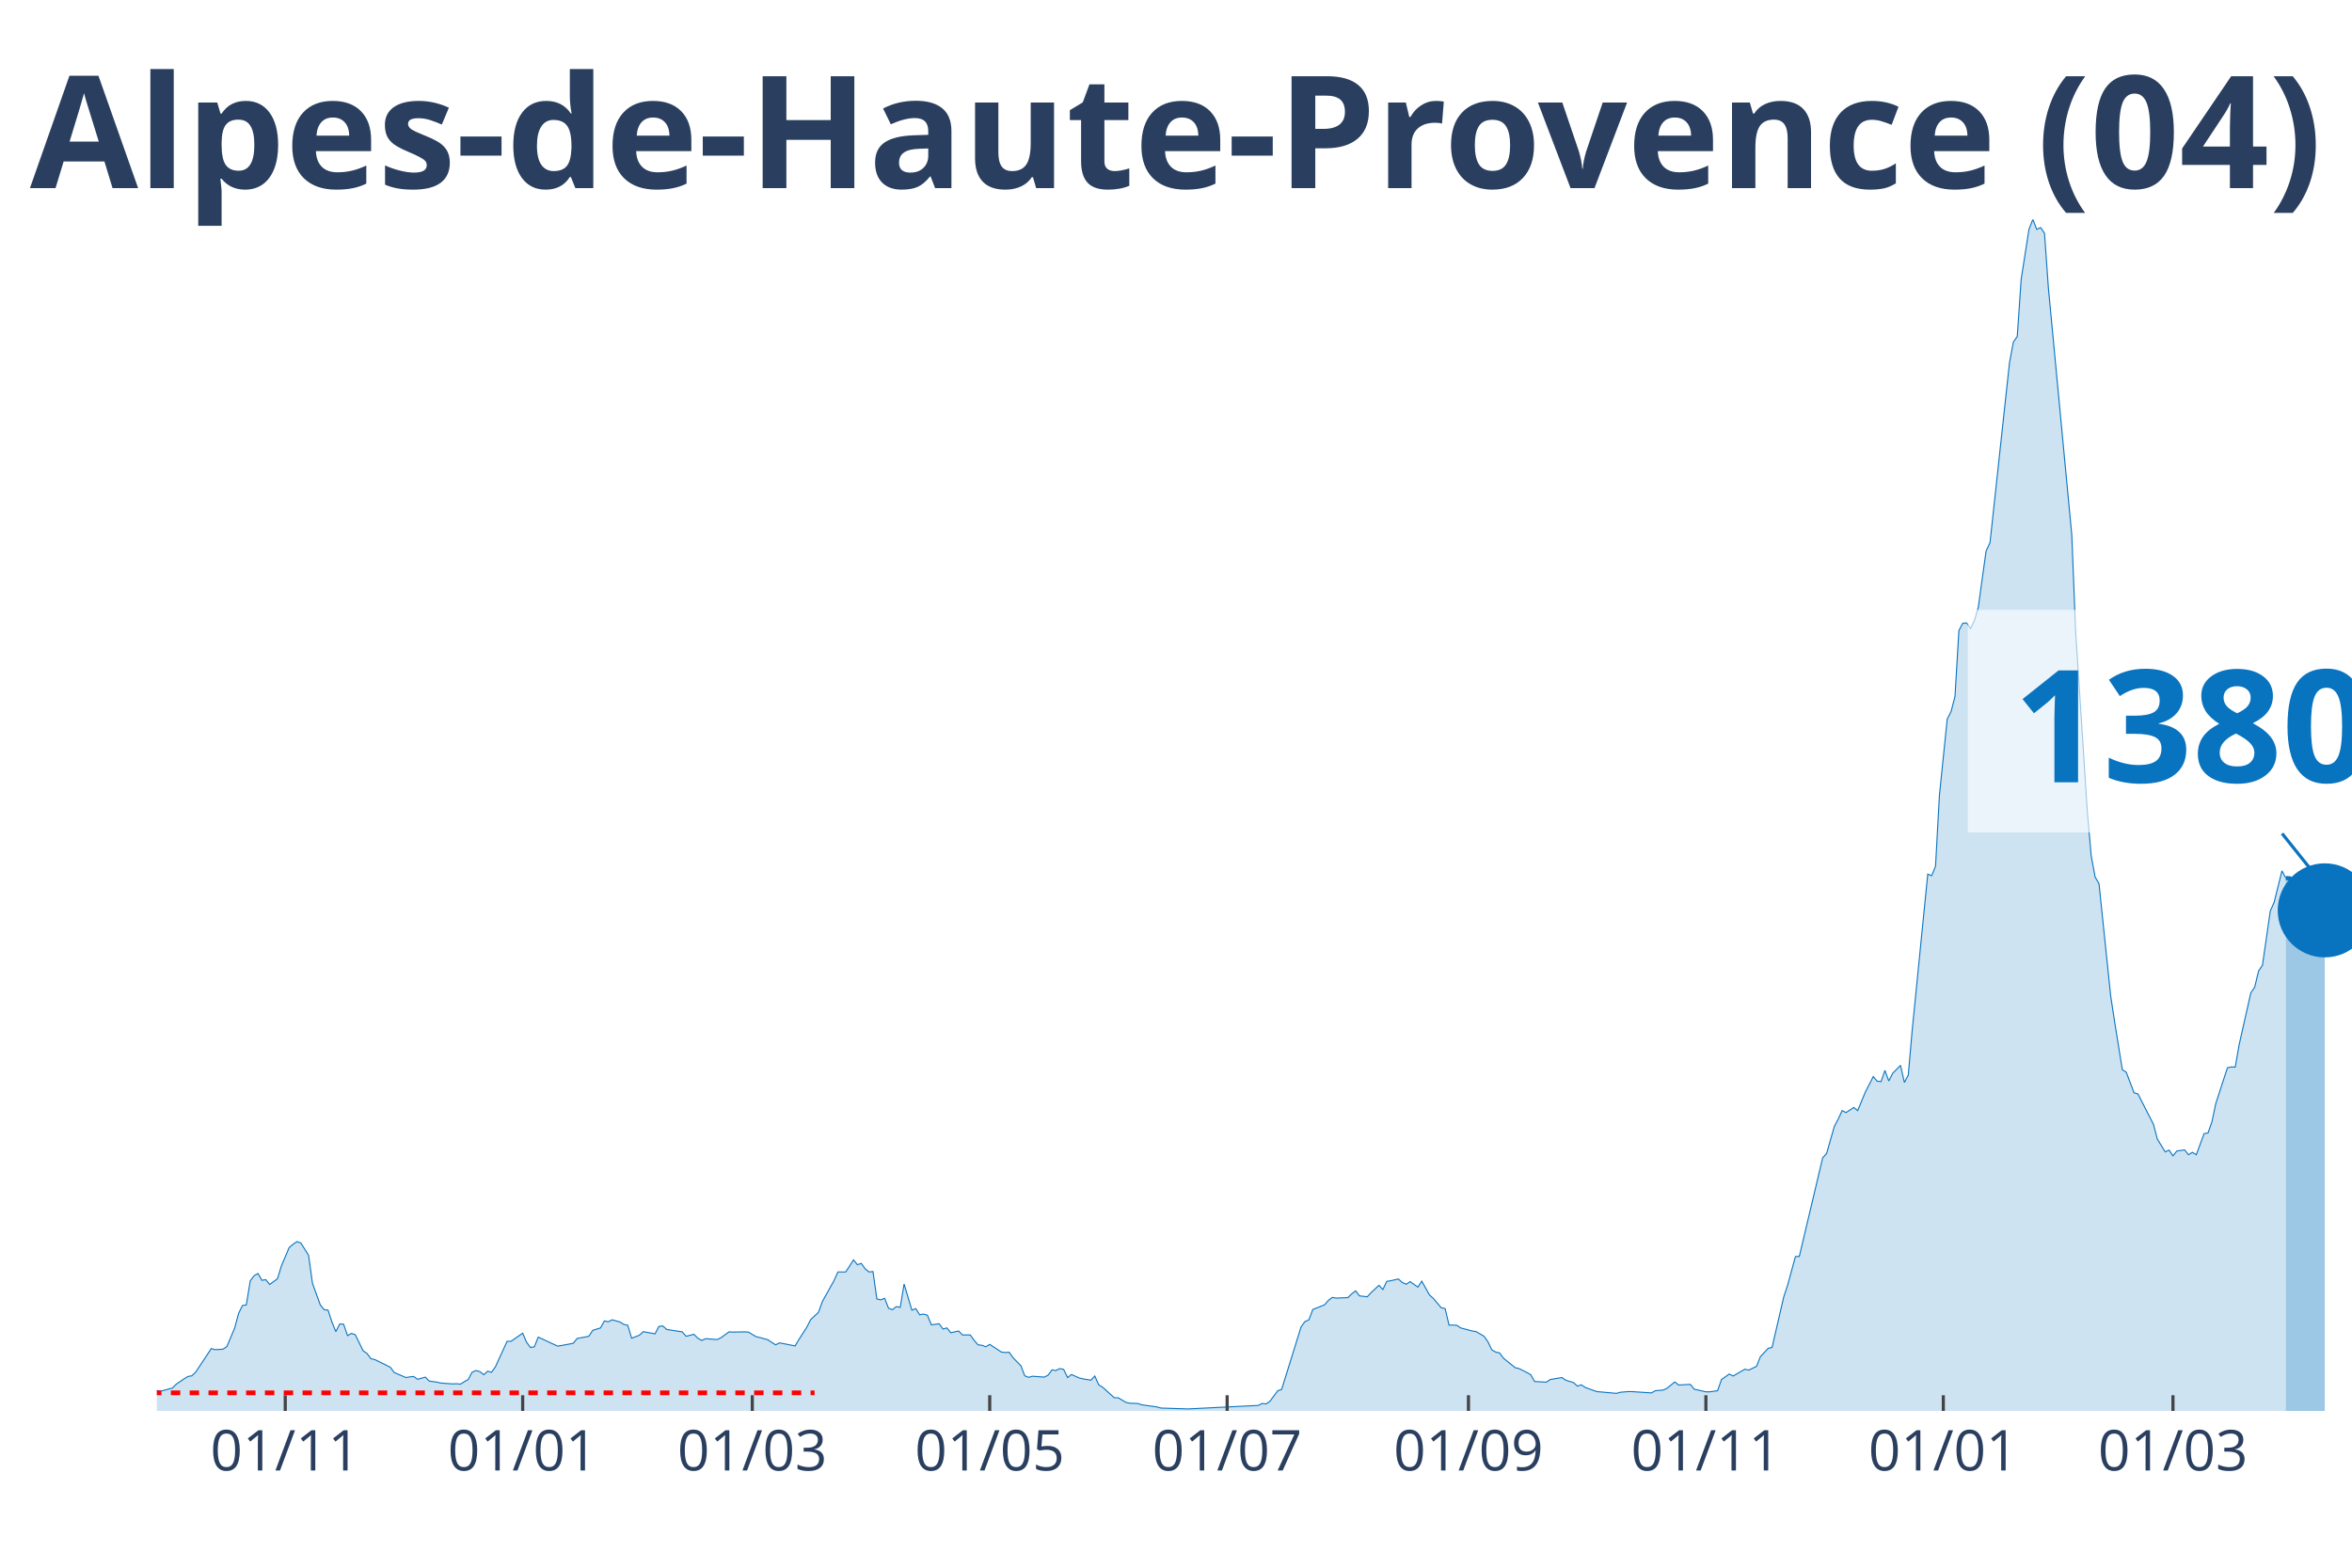
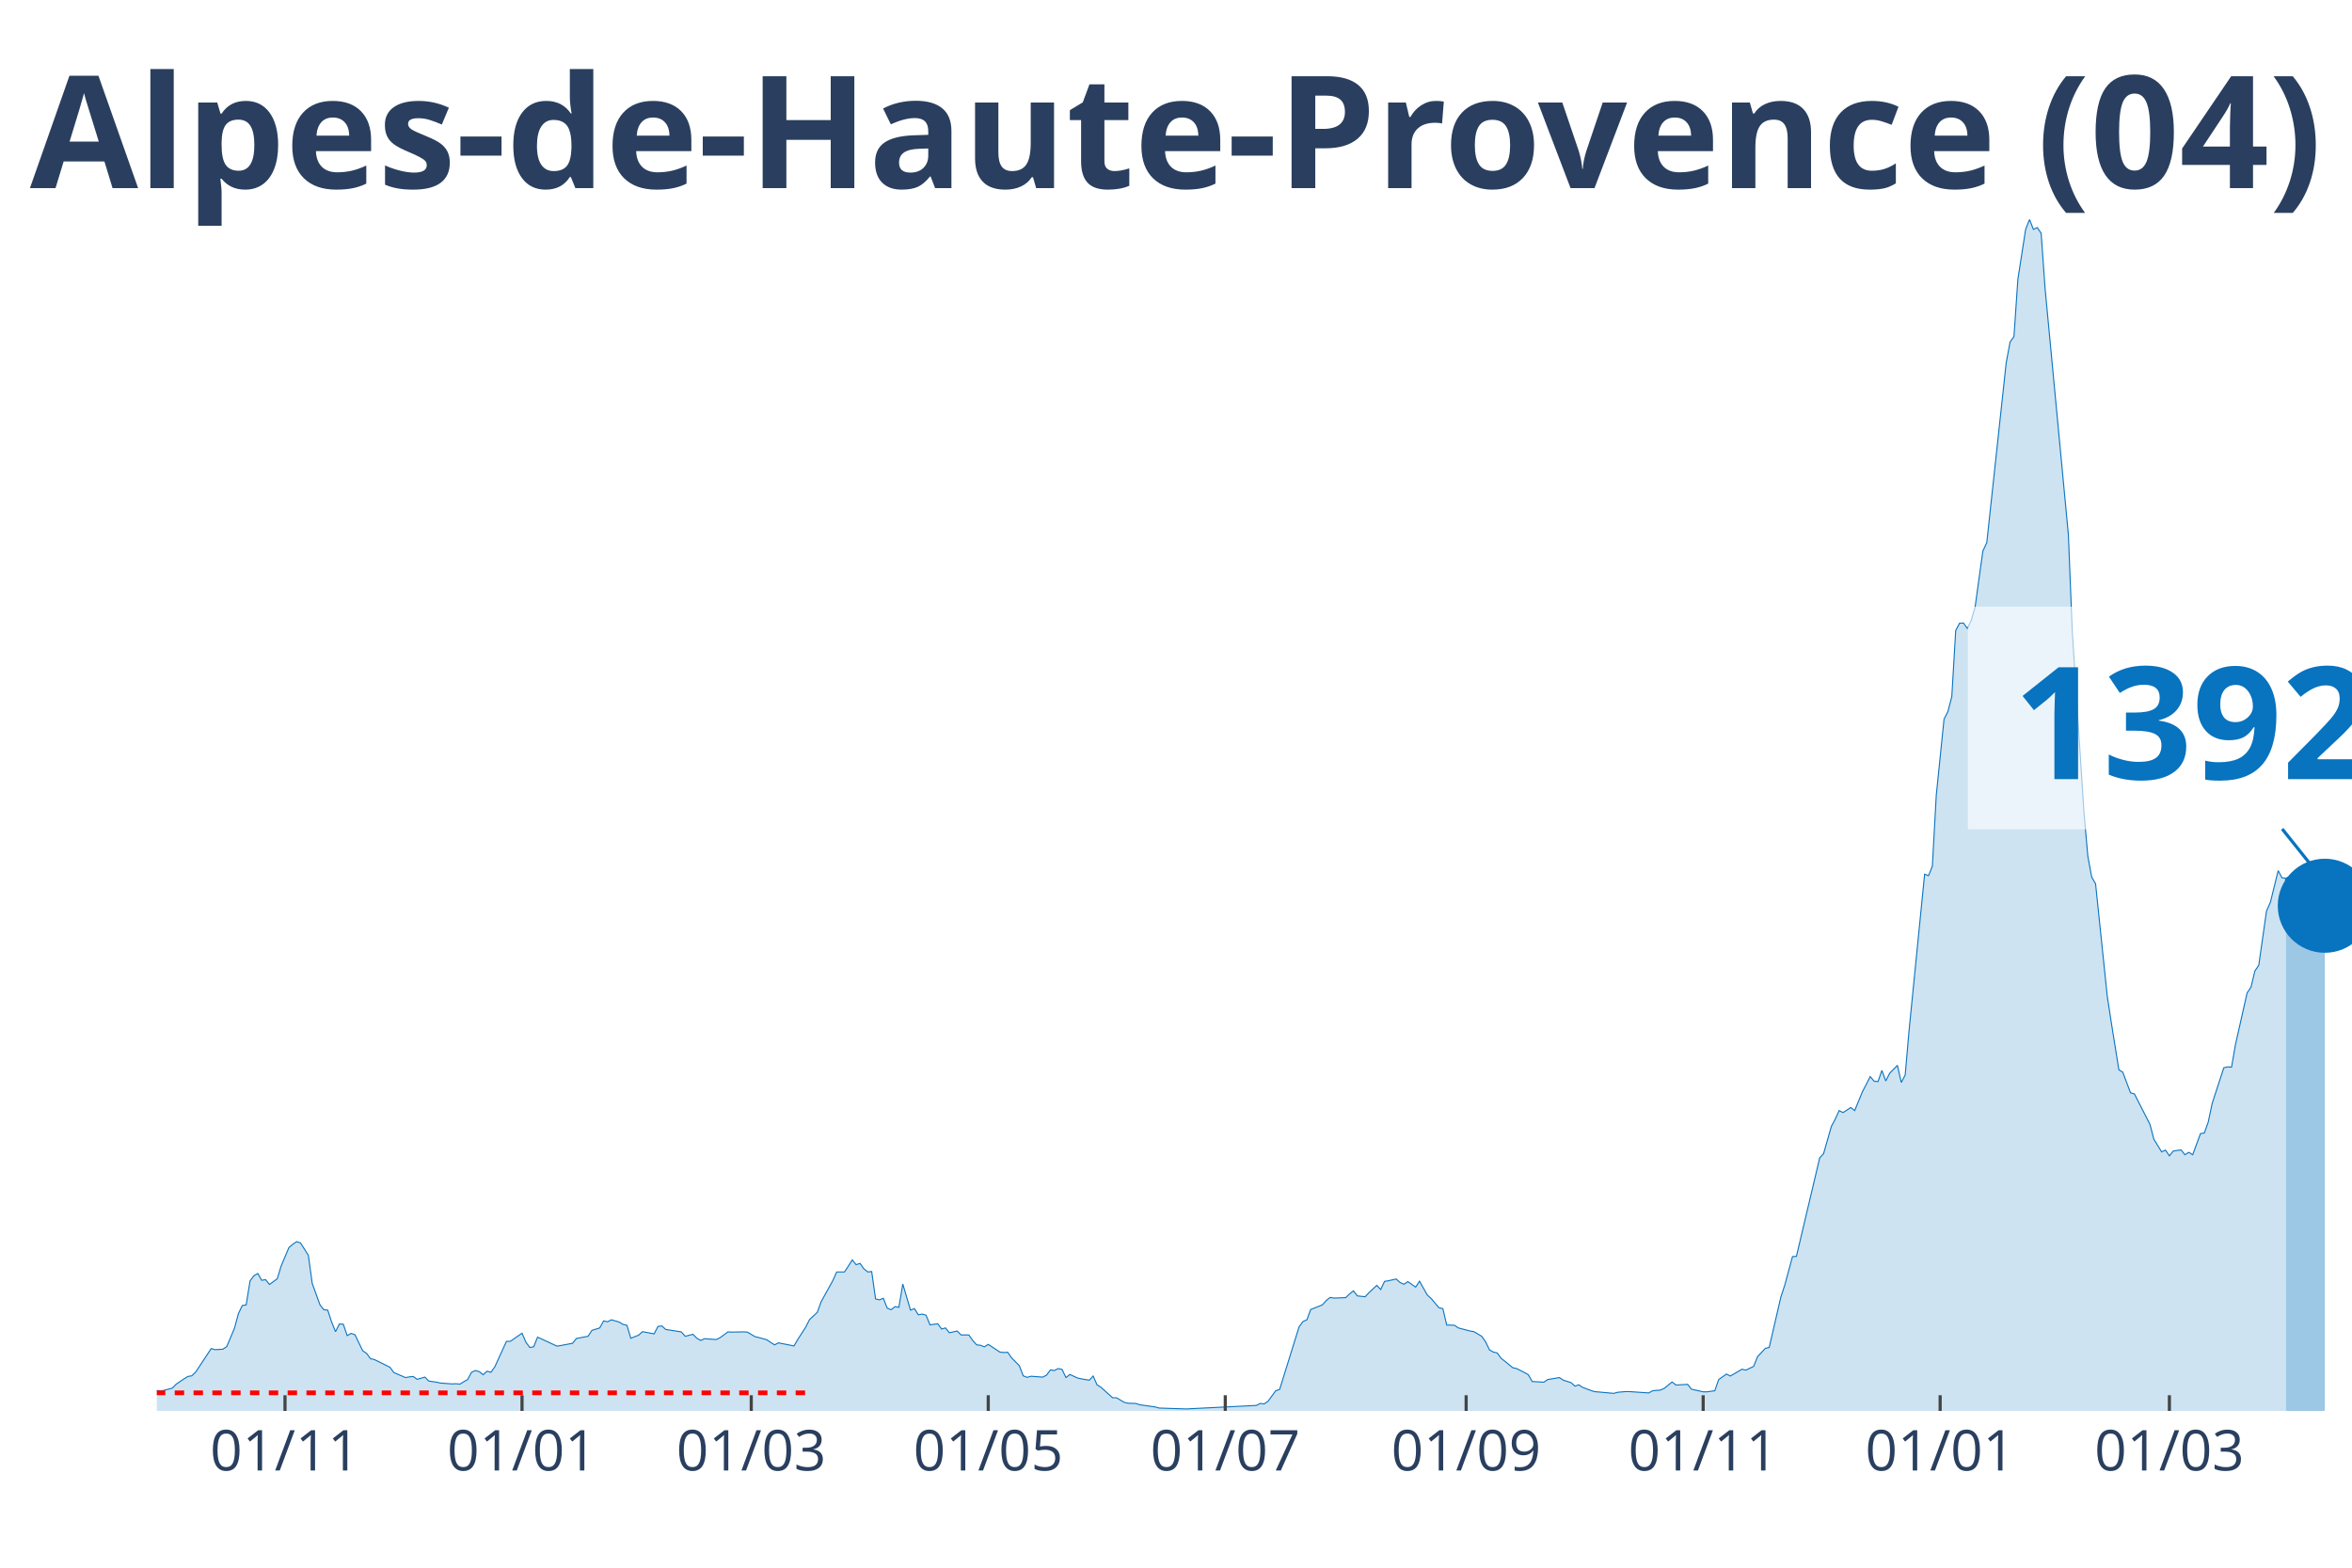
<svg xmlns="http://www.w3.org/2000/svg" class="main-svg" width="1125" height="750" style="" viewBox="0 0 750 500">
  <rect x="0" y="0" width="750" height="500" style="fill: rgb(0, 0, 0); fill-opacity: 0;" />
-   <defs id="defs-1a2f01">
+   <defs id="defs-ad4ed7">
    <g class="clips">
-       <clipPath id="clip1a2f01xyplot" class="plotclip">
+       <clipPath id="clipad4ed7xyplot" class="plotclip">
        <rect width="700" height="380" />
      </clipPath>
-       <clipPath class="axesclip" id="clip1a2f01x">
+       <clipPath class="axesclip" id="clipad4ed7x">
        <rect x="50" y="0" width="700" height="500" />
      </clipPath>
-       <clipPath class="axesclip" id="clip1a2f01y">
+       <clipPath class="axesclip" id="clipad4ed7y">
        <rect x="0" y="70" width="750" height="380" />
      </clipPath>
-       <clipPath class="axesclip" id="clip1a2f01xy">
+       <clipPath class="axesclip" id="clipad4ed7xy">
        <rect x="50" y="70" width="700" height="380" />
      </clipPath>
    </g>
    <g class="gradients" />
  </defs>
  <g class="bglayer">
    <rect class="bg" x="50" y="70" width="700" height="380" style="fill: rgb(0, 0, 0); fill-opacity: 0; stroke-width: 0;" />
  </g>
  <g class="layer-below">
    <g class="imagelayer" />
    <g class="shapelayer" />
  </g>
  <g class="cartesianlayer">
    <g class="subplot xy">
      <g class="layer-subplot">
        <g class="shapelayer" />
        <g class="imagelayer" />
      </g>
      <g class="gridlayer">
        <g class="x">
-           <path class="xgrid crisp" transform="translate(90.96,0)" d="M0,70v380" style="stroke: rgb(255, 255, 255); stroke-opacity: 1; stroke-width: 1px;" />
-           <path class="xgrid crisp" transform="translate(166.67,0)" d="M0,70v380" style="stroke: rgb(255, 255, 255); stroke-opacity: 1; stroke-width: 1px;" />
-           <path class="xgrid crisp" transform="translate(239.89,0)" d="M0,70v380" style="stroke: rgb(255, 255, 255); stroke-opacity: 1; stroke-width: 1px;" />
-           <path class="xgrid crisp" transform="translate(315.6,0)" d="M0,70v380" style="stroke: rgb(255, 255, 255); stroke-opacity: 1; stroke-width: 1px;" />
-           <path class="xgrid crisp" transform="translate(391.31,0)" d="M0,70v380" style="stroke: rgb(255, 255, 255); stroke-opacity: 1; stroke-width: 1px;" />
-           <path class="xgrid crisp" transform="translate(468.26,0)" d="M0,70v380" style="stroke: rgb(255, 255, 255); stroke-opacity: 1; stroke-width: 1px;" />
-           <path class="xgrid crisp" transform="translate(543.97,0)" d="M0,70v380" style="stroke: rgb(255, 255, 255); stroke-opacity: 1; stroke-width: 1px;" />
-           <path class="xgrid crisp" transform="translate(619.68,0)" d="M0,70v380" style="stroke: rgb(255, 255, 255); stroke-opacity: 1; stroke-width: 1px;" />
-           <path class="xgrid crisp" transform="translate(692.91,0)" d="M0,70v380" style="stroke: rgb(255, 255, 255); stroke-opacity: 1; stroke-width: 1px;" />
+           <path class="xgrid crisp" transform="translate(90.88,0)" d="M0,70v380" style="stroke: rgb(255, 255, 255); stroke-opacity: 1; stroke-width: 1px;" />
+           <path class="xgrid crisp" transform="translate(166.46,0)" d="M0,70v380" style="stroke: rgb(255, 255, 255); stroke-opacity: 1; stroke-width: 1px;" />
+           <path class="xgrid crisp" transform="translate(239.56,0)" d="M0,70v380" style="stroke: rgb(255, 255, 255); stroke-opacity: 1; stroke-width: 1px;" />
+           <path class="xgrid crisp" transform="translate(315.13,0)" d="M0,70v380" style="stroke: rgb(255, 255, 255); stroke-opacity: 1; stroke-width: 1px;" />
+           <path class="xgrid crisp" transform="translate(390.71,0)" d="M0,70v380" style="stroke: rgb(255, 255, 255); stroke-opacity: 1; stroke-width: 1px;" />
+           <path class="xgrid crisp" transform="translate(467.52,0)" d="M0,70v380" style="stroke: rgb(255, 255, 255); stroke-opacity: 1; stroke-width: 1px;" />
+           <path class="xgrid crisp" transform="translate(543.1,0)" d="M0,70v380" style="stroke: rgb(255, 255, 255); stroke-opacity: 1; stroke-width: 1px;" />
+           <path class="xgrid crisp" transform="translate(618.67,0)" d="M0,70v380" style="stroke: rgb(255, 255, 255); stroke-opacity: 1; stroke-width: 1px;" />
+           <path class="xgrid crisp" transform="translate(691.77,0)" d="M0,70v380" style="stroke: rgb(255, 255, 255); stroke-opacity: 1; stroke-width: 1px;" />
        </g>
        <g class="y" />
      </g>
      <g class="zerolinelayer" />
      <path class="xlines-below" />
      <path class="ylines-below" />
      <g class="overlines-below" />
      <g class="xaxislayer-below" />
      <g class="yaxislayer-below" />
      <g class="overaxes-below" />
-       <g class="plot" transform="translate(50, 70)" clip-path="url('#clip1a2f01xyplot')">
+       <g class="plot" transform="translate(50, 70)" clip-path="url('#clipad4ed7xyplot')">
        <g class="scatterlayer mlayer">
-           <g class="trace scatter traceee66af" style="stroke-miterlimit: 2;">
+           <g class="trace scatter trace77bba4" style="stroke-miterlimit: 2;">
            <g class="fills">
              <g>
-                 <path class="js-fill" d="M678.9,380L-168.79,380L-168.79,379.72L-134.04,379.93L-132.8,379.93L-67.02,378.6L-65.78,378.18L-60.82,376.43L-59.57,376.64L-49.65,376.22L-48.4,374.75L-40.96,373.56L-39.72,374.33L-28.55,374.96L-27.3,375.03L-24.82,374.19L-23.58,374.12L-17.38,372.65L-16.13,373.28L-12.41,372.79L-11.17,372.23L-9.93,371.11L-8.69,371.18L-6.21,371.18L-4.96,371.6L0,373.49L1.24,373.7L4.96,372.72L6.21,371.46L8.69,369.78L9.93,369.01L11.17,368.8L12.41,367.61L17.38,360.11L18.62,360.46L21.1,360.32L22.34,359.48L24.82,353.6L26.06,348.98L27.3,346.39L28.55,346.18L29.79,338.55L31.03,336.87L32.27,336.17L33.51,338.34L34.75,338.13L35.99,339.67L38.48,337.85L39.72,333.79L42.2,327.9L43.44,326.85L44.68,326.01L45.92,326.43L48.4,330.36L49.65,339.32L52.13,346.18L53.37,347.72L54.61,347.86L55.85,351.64L57.09,354.72L58.33,352.27L59.57,352.34L60.82,355.98L62.06,355.28L63.3,355.7L65.78,360.81L67.02,361.65L68.26,363.34L69.5,363.62L74.47,366.07L75.71,367.75L79.43,369.36L80.67,369.15L81.91,369.01L83.16,369.92L85.64,369.22L86.88,370.48L89.36,370.83L90.6,371.11L94.33,371.39L95.57,371.32L96.81,371.46L98.05,370.69L99.29,369.99L100.53,367.68L101.77,367.12L103.01,367.47L104.26,368.45L105.5,367.33L106.74,367.68L107.98,365.93L111.7,357.8L112.94,357.8L116.67,355.21L117.91,358.08L119.15,359.76L120.39,359.55L121.63,356.47L122.87,357.03L127.84,359.34L129.08,359.13L132.8,358.43L134.04,356.89L137.77,356.19L139.01,354.3L141.49,353.53L142.73,351.29L143.97,351.57L145.21,350.94L147.7,351.64L148.94,352.41L150.18,352.69L151.42,356.82L153.9,355.84L155.14,354.72L158.87,355.42L160.11,353.04L161.35,352.9L162.59,354.02L167.55,354.79L168.79,356.19L171.28,355.56L172.52,356.82L173.76,357.52L175,356.96L178.72,357.24L179.96,356.61L182.45,354.79L183.69,354.86L187.41,354.79L188.65,354.86L191.13,356.33L192.38,356.61L194.86,357.31L196.1,358.15L197.34,358.92L198.58,358.29L203.55,359.27L204.79,357.17L207.27,353.32L208.51,350.87L210.99,348.56L212.23,345.13L215.96,338.41L217.2,335.68L219.68,335.68L220.92,333.79L222.16,331.83L223.4,333.37L224.65,332.95L225.89,334.7L227.13,335.68L228.37,335.54L229.61,344.29L230.85,344.57L232.09,344.08L233.33,347.23L234.57,347.72L235.82,346.74L237.06,346.95L238.3,339.53L240.78,347.86L242.02,347.37L243.26,349.33L244.5,349.12L245.74,349.47L246.99,352.55L249.47,352.2L250.71,353.88L251.95,353.53L253.19,355.07L255.67,354.51L256.91,355.77L259.4,355.77L260.64,357.52L261.88,358.92L263.12,359.06L264.36,359.55L265.6,358.78L269.33,361.23L270.57,361.37L271.81,361.3L273.05,363.06L275.53,365.58L276.77,368.8L278.01,369.29L279.26,368.94L282.98,369.22L284.22,368.59L285.46,366.91L286.7,367.12L287.94,366.49L289.18,366.77L290.43,369.36L291.67,368.38L294.15,369.5L295.39,369.78L297.87,370.2L299.11,368.87L300.35,371.67L301.6,372.44L305.32,375.8L306.56,375.8L309.04,377.27L310.28,377.55L312.77,377.62L314.01,378.04L318.97,378.74L320.21,379.09L328.9,379.37L330.14,379.3L351.24,378.25L352.48,377.62L353.72,377.76L354.96,376.92L357.45,373.56L358.69,373.14L364.89,353.18L366.13,351.5L367.38,350.94L368.62,347.65L372.34,346.18L373.58,344.78L374.82,343.8L376.06,344.01L379.79,343.87L381.03,342.68L382.27,341.7L383.51,343.31L385.99,343.59L387.23,342.26L389.72,339.95L390.96,341.28L392.2,338.69L393.44,338.48L395.92,337.92L397.16,339.04L398.4,339.6L399.65,338.76L402.13,340.51L403.37,338.62L405.85,343.03L407.09,344.15L409.57,347.09L410.82,347.37L412.06,352.62L413.3,352.62L414.54,352.69L415.78,353.53L419.5,354.51L420.74,354.72L423.23,356.19L424.47,357.94L425.71,360.53L426.95,361.23L428.19,361.51L429.43,363.2L433.16,366.21L434.4,366.49L436.88,367.75L438.12,368.45L439.36,370.62L440.6,370.69L443.09,370.83L444.33,369.99L448.05,369.36L449.29,370.2L451.77,370.97L453.01,372.09L454.26,371.67L455.5,372.51L457.98,373.42L459.22,373.84L465.43,374.4L466.67,374.05L469.15,373.84L470.39,373.84L476.6,374.26L477.84,373.56L480.32,373.35L481.56,372.79L484.04,370.76L485.28,371.74L489.01,371.53L490.25,373.07L493.97,373.91L495.21,373.91L497.7,373.56L498.94,369.99L501.42,368.24L502.66,368.87L506.38,366.7L507.62,366.98L510.11,365.79L511.35,362.7L513.83,360.04L515.07,359.76L518.79,343.66L520.04,339.88L522.52,330.78L523.76,330.71L531.21,299.27L532.45,297.94L534.93,289.25L536.17,286.94L537.41,284.21L538.65,284.84L541.13,283.23L542.38,284.21L544.86,278.19L546.1,275.81L547.34,273.36L548.58,274.83L549.82,274.97L551.06,271.4L552.3,274.76L553.55,272.31L556.03,269.79L557.27,275.25L558.51,272.87L559.75,258.65L564.72,208.8L565.96,209.29L567.2,206.28L568.44,183.66L570.92,159.37L572.16,156.92L573.4,152.15L574.65,131.08L575.89,128.77L577.13,128.7L578.37,130.45L579.61,127.86L580.85,123.59L582.09,114.55L583.33,105.73L584.57,103.07L590.78,45.72L592.02,39.07L593.26,37.32L594.5,19.12L596.99,3.15L598.23,0L599.47,3.15L600.71,2.59L601.95,4.41L603.19,21.92L610.64,100.55L611.88,131.43L615.6,188.84L616.84,202.99L618.09,209.71L619.33,211.88L623.05,247.66L624.29,255.78L626.77,271.19L628.01,271.96L630.5,278.54L631.74,278.89L636.7,288.62L637.94,293.31L640.43,297.38L641.67,296.82L642.91,298.64L644.15,297.1L646.63,296.75L647.87,298.29L649.11,297.52L650.35,298.29L652.84,291.56L654.08,291.35L655.32,287.85L656.56,281.97L660.28,270.56L661.52,270.28L662.77,270.35L664.01,263.21L667.73,246.68L668.97,244.86L670.21,239.68L671.45,237.86L673.94,220.56L675.18,217.76L677.66,207.75L678.9,210.06" style="fill: rgb(8, 115, 191); fill-opacity: 0.2; stroke-width: 0;" />
+                 <path class="js-fill" d="M678.94,380L-168.5,380L-168.5,379.72L-133.81,379.93L-132.57,379.93L-66.9,378.6L-65.66,378.18L-60.71,376.43L-59.47,376.64L-49.56,376.22L-48.32,374.75L-40.88,373.56L-39.65,374.33L-28.5,374.96L-27.26,375.03L-24.78,374.19L-23.54,374.12L-17.35,372.65L-16.11,373.28L-12.39,372.79L-11.15,372.23L-9.91,371.11L-8.67,371.18L-6.19,371.18L-4.96,371.6L0,373.49L1.24,373.7L4.96,372.72L6.19,371.46L8.67,369.78L9.91,369.01L11.15,368.8L12.39,367.61L17.35,360.11L18.58,360.46L21.06,360.32L22.3,359.48L24.78,353.6L26.02,348.98L27.26,346.39L28.5,346.18L29.73,338.55L30.97,336.87L32.21,336.17L33.45,338.34L34.69,338.13L35.93,339.67L38.41,337.85L39.65,333.79L42.12,327.9L43.36,326.85L44.6,326.01L45.84,326.43L48.32,330.36L49.56,339.32L52.04,346.18L53.27,347.72L54.51,347.86L55.75,351.64L56.99,354.72L58.23,352.27L59.47,352.34L60.71,355.98L61.95,355.28L63.19,355.7L65.66,360.81L66.9,361.65L68.14,363.34L69.38,363.62L74.34,366.07L75.58,367.75L79.29,369.36L80.53,369.15L81.77,369.01L83.01,369.92L85.49,369.22L86.73,370.48L89.2,370.83L90.44,371.11L94.16,371.39L95.4,371.32L96.64,371.46L97.88,370.69L99.12,369.99L100.35,367.68L101.59,367.12L102.83,367.47L104.07,368.45L105.31,367.33L106.55,367.68L107.79,365.93L111.5,357.8L112.74,357.8L116.46,355.21L117.7,358.08L118.94,359.76L120.18,359.55L121.42,356.47L122.65,357.03L127.61,359.34L128.85,359.13L132.57,358.43L133.81,356.89L137.52,356.19L138.76,354.3L141.24,353.53L142.48,351.29L143.72,351.57L144.96,350.94L147.43,351.64L148.67,352.41L149.91,352.69L151.15,356.82L153.63,355.84L154.87,354.72L158.58,355.42L159.82,353.04L161.06,352.9L162.3,354.02L167.26,354.79L168.5,356.19L170.97,355.56L172.21,356.82L173.45,357.52L174.69,356.96L178.41,357.24L179.65,356.61L182.12,354.79L183.36,354.86L187.08,354.79L188.32,354.86L190.8,356.33L192.04,356.61L194.51,357.31L195.75,358.15L196.99,358.92L198.23,358.29L203.19,359.27L204.42,357.17L206.9,353.32L208.14,350.87L210.62,348.56L211.86,345.13L215.58,338.41L216.81,335.68L219.29,335.68L220.53,333.79L221.77,331.83L223.01,333.37L224.25,332.95L225.49,334.7L226.73,335.68L227.96,335.54L229.2,344.29L230.44,344.57L231.68,344.08L232.92,347.23L234.16,347.72L235.4,346.74L236.64,346.95L237.88,339.53L240.35,347.86L241.59,347.37L242.83,349.33L244.07,349.12L245.31,349.47L246.55,352.55L249.03,352.2L250.27,353.88L251.5,353.53L252.74,355.07L255.22,354.51L256.46,355.77L258.94,355.77L260.18,357.52L261.42,358.92L262.65,359.06L263.89,359.55L265.13,358.78L268.85,361.23L270.09,361.37L271.33,361.3L272.57,363.06L275.04,365.58L276.28,368.8L277.52,369.29L278.76,368.94L282.48,369.22L283.72,368.59L284.96,366.91L286.19,367.12L287.43,366.49L288.67,366.77L289.91,369.36L291.15,368.38L293.63,369.5L294.87,369.78L297.35,370.2L298.58,368.87L299.82,371.67L301.06,372.44L304.78,375.8L306.02,375.8L308.5,377.27L309.73,377.55L312.21,377.62L313.45,378.04L318.41,378.74L319.65,379.09L328.32,379.37L329.56,379.3L350.62,378.25L351.86,377.62L353.1,377.76L354.34,376.92L356.81,373.56L358.05,373.14L364.25,353.18L365.49,351.5L366.73,350.94L367.96,347.65L371.68,346.18L372.92,344.78L374.16,343.8L375.4,344.01L379.12,343.87L380.35,342.68L381.59,341.7L382.83,343.31L385.31,343.59L386.55,342.26L389.03,339.95L390.27,341.28L391.5,338.69L392.74,338.48L395.22,337.92L396.46,339.04L397.7,339.6L398.94,338.76L401.42,340.51L402.65,338.62L405.13,343.03L406.37,344.15L408.85,347.09L410.09,347.37L411.33,352.62L412.57,352.62L413.81,352.69L415.04,353.53L418.76,354.51L420,354.72L422.48,356.19L423.72,357.94L424.96,360.53L426.19,361.23L427.43,361.51L428.67,363.2L432.39,366.21L433.63,366.49L436.11,367.75L437.35,368.45L438.58,370.62L439.82,370.69L442.3,370.83L443.54,369.99L447.26,369.36L448.5,370.2L450.97,370.97L452.21,372.09L453.45,371.67L454.69,372.51L457.17,373.42L458.41,373.84L464.6,374.4L465.84,374.05L468.32,373.84L469.56,373.84L475.75,374.26L476.99,373.56L479.47,373.35L480.71,372.79L483.19,370.76L484.42,371.74L488.14,371.53L489.38,373.07L493.1,373.91L494.34,373.91L496.81,373.56L498.05,369.99L500.53,368.24L501.77,368.87L505.49,366.7L506.73,366.98L509.2,365.79L510.44,362.7L512.92,360.04L514.16,359.76L517.88,343.66L519.12,339.88L521.59,330.78L522.83,330.71L530.27,299.27L531.5,297.94L533.98,289.25L535.22,286.94L536.46,284.21L537.7,284.84L540.18,283.23L541.42,284.21L543.89,278.19L545.13,275.81L546.37,273.36L547.61,274.83L548.85,274.97L550.09,271.4L551.33,274.76L552.57,272.31L555.04,269.79L556.28,275.25L557.52,272.87L558.76,258.65L563.72,208.8L564.96,209.29L566.19,206.28L567.43,183.66L569.91,159.37L571.15,156.92L572.39,152.15L573.63,131.08L574.87,128.77L576.11,128.7L577.35,130.45L578.58,127.86L579.82,123.59L581.06,114.55L582.3,105.73L583.54,103.07L589.73,45.72L590.97,39.07L592.21,37.32L593.45,19.12L595.93,3.15L597.17,0L598.41,3.15L599.65,2.59L600.88,4.41L602.12,21.92L609.56,100.55L610.8,131.43L614.51,188.84L615.75,202.99L616.99,209.71L618.23,211.88L621.95,247.66L623.19,255.78L625.66,271.19L626.9,271.96L629.38,278.54L630.62,278.89L635.58,288.62L636.81,293.31L639.29,297.38L640.53,296.82L641.77,298.64L643.01,297.1L645.49,296.75L646.73,298.29L647.96,297.52L649.2,298.29L651.68,291.56L652.92,291.35L654.16,287.85L655.4,281.97L659.12,270.56L660.35,270.28L661.59,270.35L662.83,263.21L666.55,246.68L667.79,244.86L669.03,239.68L670.27,237.86L672.74,220.56L673.98,217.76L676.46,207.68L677.7,209.99L678.94,210.06" style="fill: rgb(8, 115, 191); fill-opacity: 0.2; stroke-width: 0;" />
              </g>
            </g>
            <g class="errorbars" />
            <g class="lines">
-               <path class="js-line" d="M-168.79,379.72L-134.04,379.93L-132.8,379.93L-67.02,378.6L-65.78,378.18L-60.82,376.43L-59.57,376.64L-49.65,376.22L-48.4,374.75L-40.96,373.56L-39.72,374.33L-28.55,374.96L-27.3,375.03L-24.82,374.19L-23.58,374.12L-17.38,372.65L-16.13,373.28L-12.41,372.79L-11.17,372.23L-9.93,371.11L-8.69,371.18L-6.21,371.18L-4.96,371.6L0,373.49L1.24,373.7L4.96,372.72L6.21,371.46L8.69,369.78L9.93,369.01L11.17,368.8L12.41,367.61L17.38,360.11L18.62,360.46L21.1,360.32L22.34,359.48L24.82,353.6L26.06,348.98L27.3,346.39L28.55,346.18L29.79,338.55L31.03,336.87L32.27,336.17L33.51,338.34L34.75,338.13L35.99,339.67L38.48,337.85L39.72,333.79L42.2,327.9L43.44,326.85L44.68,326.01L45.92,326.43L48.4,330.36L49.65,339.32L52.13,346.18L53.37,347.72L54.61,347.86L55.85,351.64L57.09,354.72L58.33,352.27L59.57,352.34L60.82,355.98L62.06,355.28L63.3,355.7L65.78,360.81L67.02,361.65L68.26,363.34L69.5,363.62L74.47,366.07L75.71,367.75L79.43,369.36L80.67,369.15L81.91,369.01L83.16,369.92L85.64,369.22L86.88,370.48L89.36,370.83L90.6,371.11L94.33,371.39L95.57,371.32L96.81,371.46L98.05,370.69L99.29,369.99L100.53,367.68L101.77,367.12L103.01,367.47L104.26,368.45L105.5,367.33L106.74,367.68L107.98,365.93L111.7,357.8L112.94,357.8L116.67,355.21L117.91,358.08L119.15,359.76L120.39,359.55L121.63,356.47L122.87,357.03L127.84,359.34L129.08,359.13L132.8,358.43L134.04,356.89L137.77,356.19L139.01,354.3L141.49,353.53L142.73,351.29L143.97,351.57L145.21,350.94L147.7,351.64L148.94,352.41L150.18,352.69L151.42,356.82L153.9,355.84L155.14,354.72L158.87,355.42L160.11,353.04L161.35,352.9L162.59,354.02L167.55,354.79L168.79,356.19L171.28,355.56L172.52,356.82L173.76,357.52L175,356.96L178.72,357.24L179.96,356.61L182.45,354.79L183.69,354.86L187.41,354.79L188.65,354.86L191.13,356.33L192.38,356.61L194.86,357.31L196.1,358.15L197.34,358.92L198.58,358.29L203.55,359.27L204.79,357.17L207.27,353.32L208.51,350.87L210.99,348.56L212.23,345.13L215.96,338.41L217.2,335.68L219.68,335.68L220.92,333.79L222.16,331.83L223.4,333.37L224.65,332.95L225.89,334.7L227.13,335.68L228.37,335.54L229.61,344.29L230.85,344.57L232.09,344.08L233.33,347.23L234.57,347.72L235.82,346.74L237.06,346.95L238.3,339.53L240.78,347.86L242.02,347.37L243.26,349.33L244.5,349.12L245.74,349.47L246.99,352.55L249.47,352.2L250.71,353.88L251.95,353.53L253.19,355.07L255.67,354.51L256.91,355.77L259.4,355.77L260.64,357.52L261.88,358.92L263.12,359.06L264.36,359.55L265.6,358.78L269.33,361.23L270.57,361.37L271.81,361.3L273.05,363.06L275.53,365.58L276.77,368.8L278.01,369.29L279.26,368.94L282.98,369.22L284.22,368.59L285.46,366.91L286.7,367.12L287.94,366.49L289.18,366.77L290.43,369.36L291.67,368.38L294.15,369.5L295.39,369.78L297.87,370.2L299.11,368.87L300.35,371.67L301.6,372.44L305.32,375.8L306.56,375.8L309.04,377.27L310.28,377.55L312.77,377.62L314.01,378.04L318.97,378.74L320.21,379.09L328.9,379.37L330.14,379.3L351.24,378.25L352.48,377.62L353.72,377.76L354.96,376.92L357.45,373.56L358.69,373.14L364.89,353.18L366.13,351.5L367.38,350.94L368.62,347.65L372.34,346.18L373.58,344.78L374.82,343.8L376.06,344.01L379.79,343.87L381.03,342.68L382.27,341.7L383.51,343.31L385.99,343.59L387.23,342.26L389.72,339.95L390.96,341.28L392.2,338.69L393.44,338.48L395.92,337.92L397.16,339.04L398.4,339.6L399.65,338.76L402.13,340.51L403.37,338.62L405.85,343.03L407.09,344.15L409.57,347.09L410.82,347.37L412.06,352.62L413.3,352.62L414.54,352.69L415.78,353.53L419.5,354.51L420.74,354.72L423.23,356.19L424.47,357.94L425.71,360.53L426.95,361.23L428.19,361.51L429.43,363.2L433.16,366.21L434.4,366.49L436.88,367.75L438.12,368.45L439.36,370.62L440.6,370.69L443.09,370.83L444.33,369.99L448.05,369.36L449.29,370.2L451.77,370.97L453.01,372.09L454.26,371.67L455.5,372.51L457.98,373.42L459.22,373.84L465.43,374.4L466.67,374.05L469.15,373.84L470.39,373.84L476.6,374.26L477.84,373.56L480.32,373.35L481.56,372.79L484.04,370.76L485.28,371.74L489.01,371.53L490.25,373.07L493.97,373.91L495.21,373.91L497.7,373.56L498.94,369.99L501.42,368.24L502.66,368.87L506.38,366.7L507.62,366.98L510.11,365.79L511.35,362.7L513.83,360.04L515.07,359.76L518.79,343.66L520.04,339.88L522.52,330.78L523.76,330.71L531.21,299.27L532.45,297.94L534.93,289.25L536.17,286.94L537.41,284.21L538.65,284.84L541.13,283.23L542.38,284.21L544.86,278.19L546.1,275.81L547.34,273.36L548.58,274.83L549.82,274.97L551.06,271.4L552.3,274.76L553.55,272.31L556.03,269.79L557.27,275.25L558.51,272.87L559.75,258.65L564.72,208.8L565.96,209.29L567.2,206.28L568.44,183.66L570.92,159.37L572.16,156.92L573.4,152.15L574.65,131.08L575.89,128.77L577.13,128.7L578.37,130.45L579.61,127.86L580.85,123.59L582.09,114.55L583.33,105.73L584.57,103.07L590.78,45.72L592.02,39.07L593.26,37.32L594.5,19.12L596.99,3.15L598.23,0L599.47,3.15L600.71,2.59L601.95,4.41L603.19,21.92L610.64,100.55L611.88,131.43L615.6,188.84L616.84,202.99L618.09,209.71L619.33,211.88L623.05,247.66L624.29,255.78L626.77,271.19L628.01,271.96L630.5,278.54L631.74,278.89L636.7,288.62L637.94,293.31L640.43,297.38L641.67,296.82L642.91,298.64L644.15,297.1L646.63,296.75L647.87,298.29L649.11,297.52L650.35,298.29L652.84,291.56L654.08,291.35L655.32,287.85L656.56,281.97L660.28,270.56L661.52,270.28L662.77,270.35L664.01,263.21L667.73,246.68L668.97,244.86L670.21,239.68L671.45,237.86L673.94,220.56L675.18,217.76L677.66,207.75L678.9,210.06" style="vector-effect: non-scaling-stroke; fill: none; stroke: rgb(8, 115, 191); stroke-opacity: 1; stroke-width: 0.5px; opacity: 1;" />
+               <path class="js-line" d="M-168.5,379.72L-133.81,379.93L-132.57,379.93L-66.9,378.6L-65.66,378.18L-60.71,376.43L-59.47,376.64L-49.56,376.22L-48.32,374.75L-40.88,373.56L-39.65,374.33L-28.5,374.96L-27.26,375.03L-24.78,374.19L-23.54,374.12L-17.35,372.65L-16.11,373.28L-12.39,372.79L-11.15,372.23L-9.91,371.11L-8.67,371.18L-6.19,371.18L-4.96,371.6L0,373.49L1.24,373.7L4.96,372.72L6.19,371.46L8.67,369.78L9.91,369.01L11.15,368.8L12.39,367.61L17.35,360.11L18.58,360.46L21.06,360.32L22.3,359.48L24.78,353.6L26.02,348.98L27.26,346.39L28.5,346.18L29.73,338.55L30.97,336.87L32.21,336.17L33.45,338.34L34.69,338.13L35.93,339.67L38.41,337.85L39.65,333.79L42.12,327.9L43.36,326.85L44.6,326.01L45.84,326.43L48.32,330.36L49.56,339.32L52.04,346.18L53.27,347.72L54.51,347.86L55.75,351.64L56.99,354.72L58.23,352.27L59.47,352.34L60.71,355.98L61.95,355.28L63.19,355.7L65.66,360.81L66.9,361.65L68.14,363.34L69.38,363.62L74.34,366.07L75.58,367.75L79.29,369.36L80.53,369.15L81.77,369.01L83.01,369.92L85.49,369.22L86.73,370.48L89.2,370.83L90.44,371.11L94.16,371.39L95.4,371.32L96.64,371.46L97.88,370.69L99.12,369.99L100.35,367.68L101.59,367.12L102.83,367.47L104.07,368.45L105.31,367.33L106.55,367.68L107.79,365.93L111.5,357.8L112.74,357.8L116.46,355.21L117.7,358.08L118.94,359.76L120.18,359.55L121.42,356.47L122.65,357.03L127.61,359.34L128.85,359.13L132.57,358.43L133.81,356.89L137.52,356.19L138.76,354.3L141.24,353.53L142.48,351.29L143.72,351.57L144.96,350.94L147.43,351.64L148.67,352.41L149.91,352.69L151.15,356.82L153.63,355.84L154.87,354.72L158.58,355.42L159.82,353.04L161.06,352.9L162.3,354.02L167.26,354.79L168.5,356.19L170.97,355.56L172.21,356.82L173.45,357.52L174.69,356.96L178.41,357.24L179.65,356.61L182.12,354.79L183.36,354.86L187.08,354.79L188.32,354.86L190.8,356.33L192.04,356.61L194.51,357.31L195.75,358.15L196.99,358.92L198.23,358.29L203.19,359.27L204.42,357.17L206.9,353.32L208.14,350.87L210.62,348.56L211.86,345.13L215.58,338.41L216.81,335.68L219.29,335.68L220.53,333.79L221.77,331.83L223.01,333.37L224.25,332.95L225.49,334.7L226.73,335.68L227.96,335.54L229.2,344.29L230.44,344.57L231.68,344.08L232.92,347.23L234.16,347.72L235.4,346.74L236.64,346.95L237.88,339.53L240.35,347.86L241.59,347.37L242.83,349.33L244.07,349.12L245.31,349.47L246.55,352.55L249.03,352.2L250.27,353.88L251.5,353.53L252.74,355.07L255.22,354.51L256.46,355.77L258.94,355.77L260.18,357.52L261.42,358.92L262.65,359.06L263.89,359.55L265.13,358.78L268.85,361.23L270.09,361.37L271.33,361.3L272.57,363.06L275.04,365.58L276.28,368.8L277.52,369.29L278.76,368.94L282.48,369.22L283.72,368.59L284.96,366.91L286.19,367.12L287.43,366.49L288.67,366.77L289.91,369.36L291.15,368.38L293.63,369.5L294.87,369.78L297.35,370.2L298.58,368.87L299.82,371.67L301.06,372.44L304.78,375.8L306.02,375.8L308.5,377.27L309.73,377.55L312.21,377.62L313.45,378.04L318.41,378.74L319.65,379.09L328.32,379.37L329.56,379.3L350.62,378.25L351.86,377.62L353.1,377.76L354.34,376.92L356.81,373.56L358.05,373.14L364.25,353.18L365.49,351.5L366.73,350.94L367.96,347.65L371.68,346.18L372.92,344.78L374.16,343.8L375.4,344.01L379.12,343.87L380.35,342.68L381.59,341.7L382.83,343.31L385.31,343.59L386.55,342.26L389.03,339.95L390.27,341.28L391.5,338.69L392.74,338.48L395.22,337.92L396.46,339.04L397.7,339.6L398.94,338.76L401.42,340.51L402.65,338.62L405.13,343.03L406.37,344.15L408.85,347.09L410.09,347.37L411.33,352.62L412.57,352.62L413.81,352.69L415.04,353.53L418.76,354.51L420,354.72L422.48,356.19L423.72,357.94L424.96,360.53L426.19,361.23L427.43,361.51L428.67,363.2L432.39,366.21L433.63,366.49L436.11,367.75L437.35,368.45L438.58,370.62L439.82,370.69L442.3,370.83L443.54,369.99L447.26,369.36L448.5,370.2L450.97,370.97L452.21,372.09L453.45,371.67L454.69,372.51L457.17,373.42L458.41,373.84L464.6,374.4L465.84,374.05L468.32,373.84L469.56,373.84L475.75,374.26L476.99,373.56L479.47,373.35L480.71,372.79L483.19,370.76L484.42,371.74L488.14,371.53L489.38,373.07L493.1,373.91L494.34,373.91L496.81,373.56L498.05,369.99L500.53,368.24L501.77,368.87L505.49,366.7L506.73,366.98L509.2,365.79L510.44,362.7L512.92,360.04L514.16,359.76L517.88,343.66L519.12,339.88L521.59,330.78L522.83,330.71L530.27,299.27L531.5,297.94L533.98,289.25L535.22,286.94L536.46,284.21L537.7,284.84L540.18,283.23L541.42,284.21L543.89,278.19L545.13,275.81L546.37,273.36L547.61,274.83L548.85,274.97L550.09,271.4L551.33,274.76L552.57,272.31L555.04,269.79L556.28,275.25L557.52,272.87L558.76,258.65L563.72,208.8L564.96,209.29L566.19,206.28L567.43,183.66L569.91,159.37L571.15,156.92L572.39,152.15L573.63,131.08L574.87,128.77L576.11,128.7L577.35,130.45L578.58,127.86L579.82,123.59L581.06,114.55L582.3,105.73L583.54,103.07L589.73,45.72L590.97,39.07L592.21,37.32L593.45,19.12L595.93,3.15L597.17,0L598.41,3.15L599.65,2.59L600.88,4.41L602.12,21.92L609.56,100.55L610.8,131.43L614.51,188.84L615.75,202.99L616.99,209.71L618.23,211.88L621.95,247.66L623.19,255.78L625.66,271.19L626.9,271.96L629.38,278.54L630.62,278.89L635.58,288.62L636.81,293.31L639.29,297.38L640.53,296.82L641.77,298.64L643.01,297.1L645.49,296.75L646.73,298.29L647.96,297.52L649.2,298.29L651.68,291.56L652.92,291.35L654.16,287.85L655.4,281.97L659.12,270.56L660.35,270.28L661.59,270.35L662.83,263.21L666.55,246.68L667.79,244.86L669.03,239.68L670.27,237.86L672.74,220.56L673.98,217.76L676.46,207.68L677.7,209.99L678.94,210.06" style="vector-effect: non-scaling-stroke; fill: none; stroke: rgb(8, 115, 191); stroke-opacity: 1; stroke-width: 0.5px; opacity: 1;" />
            </g>
            <g class="points" />
            <g class="text" />
          </g>
-           <g class="trace scatter trace9ad527" style="stroke-miterlimit: 2;">
+           <g class="trace scatter trace560148" style="stroke-miterlimit: 2;">
            <g class="fills">
              <g>
-                 <path class="js-fill" d="M691.31,380L678.9,380L678.9,210.06L680.14,210.13L681.38,211.04L685.11,215.8L686.35,215.59L687.59,213.63L688.83,214.4L690.07,218.95L691.31,220.35" style="fill: rgb(8, 115, 191); fill-opacity: 0.4; stroke-width: 0;" />
+                 <path class="js-fill" d="M691.33,380L678.94,380L678.94,210.06L682.65,213.49L683.89,215.66L685.13,215.52L686.37,213.56L687.61,214.33L688.85,218.81L690.09,220.14L691.33,218.88" style="fill: rgb(8, 115, 191); fill-opacity: 0.4; stroke-width: 0;" />
              </g>
            </g>
            <g class="errorbars" />
            <g class="lines">
-               <path class="js-line" d="M678.9,210.06L680.14,210.13L681.38,211.04L685.11,215.8L686.35,215.59L687.59,213.63L688.83,214.4L690.07,218.95L691.31,220.35" style="vector-effect: non-scaling-stroke; fill: none; stroke: rgb(8, 115, 191); stroke-opacity: 1; stroke-width: 2px; opacity: 1;" />
+               <path class="js-line" d="M678.94,210.06L682.65,213.49L683.89,215.66L685.13,215.52L686.37,213.56L687.61,214.33L688.85,218.81L690.09,220.14L691.33,218.88" style="vector-effect: non-scaling-stroke; fill: none; stroke: rgb(8, 115, 191); stroke-opacity: 1; stroke-width: 2px; opacity: 1;" />
            </g>
            <g class="points" />
            <g class="text" />
          </g>
-           <g class="trace scatter trace9b330c" style="stroke-miterlimit: 2; opacity: 1;">
+           <g class="trace scatter trace1e9991" style="stroke-miterlimit: 2; opacity: 1;">
            <g class="fills" />
            <g class="errorbars" />
            <g class="lines" />
            <g class="points">
-               <path class="point" transform="translate(691.31,220.35)" d="M15,0A15,15 0 1,1 0,-15A15,15 0 0,1 15,0Z" style="opacity: 1; stroke-width: 0px; fill: rgb(8, 115, 191); fill-opacity: 1;" />
+               <path class="point" transform="translate(691.33,218.88)" d="M15,0A15,15 0 1,1 0,-15A15,15 0 0,1 15,0Z" style="opacity: 1; stroke-width: 0px; fill: rgb(8, 115, 191); fill-opacity: 1;" />
            </g>
            <g class="text" />
          </g>
        </g>
      </g>
      <g class="overplot" />
      <path class="xlines-above crisp" style="fill: none; stroke-width: 1px; stroke: rgb(0, 0, 0); stroke-opacity: 0;" d="" />
      <path class="ylines-above crisp" style="fill: none;" d="M0,0" />
      <g class="overlines-above" />
      <g class="xaxislayer-above">
-         <path class="xtick ticks crisp" d="M0,450v-5" transform="translate(90.96,0)" style="stroke: rgb(68, 68, 68); stroke-opacity: 1; stroke-width: 1px;" />
-         <path class="xtick ticks crisp" d="M0,450v-5" transform="translate(166.67,0)" style="stroke: rgb(68, 68, 68); stroke-opacity: 1; stroke-width: 1px;" />
-         <path class="xtick ticks crisp" d="M0,450v-5" transform="translate(239.89,0)" style="stroke: rgb(68, 68, 68); stroke-opacity: 1; stroke-width: 1px;" />
-         <path class="xtick ticks crisp" d="M0,450v-5" transform="translate(315.6,0)" style="stroke: rgb(68, 68, 68); stroke-opacity: 1; stroke-width: 1px;" />
-         <path class="xtick ticks crisp" d="M0,450v-5" transform="translate(391.31,0)" style="stroke: rgb(68, 68, 68); stroke-opacity: 1; stroke-width: 1px;" />
-         <path class="xtick ticks crisp" d="M0,450v-5" transform="translate(468.26,0)" style="stroke: rgb(68, 68, 68); stroke-opacity: 1; stroke-width: 1px;" />
-         <path class="xtick ticks crisp" d="M0,450v-5" transform="translate(543.97,0)" style="stroke: rgb(68, 68, 68); stroke-opacity: 1; stroke-width: 1px;" />
-         <path class="xtick ticks crisp" d="M0,450v-5" transform="translate(619.68,0)" style="stroke: rgb(68, 68, 68); stroke-opacity: 1; stroke-width: 1px;" />
-         <path class="xtick ticks crisp" d="M0,450v-5" transform="translate(692.91,0)" style="stroke: rgb(68, 68, 68); stroke-opacity: 1; stroke-width: 1px;" />
+         <path class="xtick ticks crisp" d="M0,450v-5" transform="translate(90.88,0)" style="stroke: rgb(68, 68, 68); stroke-opacity: 1; stroke-width: 1px;" />
+         <path class="xtick ticks crisp" d="M0,450v-5" transform="translate(166.46,0)" style="stroke: rgb(68, 68, 68); stroke-opacity: 1; stroke-width: 1px;" />
+         <path class="xtick ticks crisp" d="M0,450v-5" transform="translate(239.56,0)" style="stroke: rgb(68, 68, 68); stroke-opacity: 1; stroke-width: 1px;" />
+         <path class="xtick ticks crisp" d="M0,450v-5" transform="translate(315.13,0)" style="stroke: rgb(68, 68, 68); stroke-opacity: 1; stroke-width: 1px;" />
+         <path class="xtick ticks crisp" d="M0,450v-5" transform="translate(390.71,0)" style="stroke: rgb(68, 68, 68); stroke-opacity: 1; stroke-width: 1px;" />
+         <path class="xtick ticks crisp" d="M0,450v-5" transform="translate(467.52,0)" style="stroke: rgb(68, 68, 68); stroke-opacity: 1; stroke-width: 1px;" />
+         <path class="xtick ticks crisp" d="M0,450v-5" transform="translate(543.1,0)" style="stroke: rgb(68, 68, 68); stroke-opacity: 1; stroke-width: 1px;" />
+         <path class="xtick ticks crisp" d="M0,450v-5" transform="translate(618.67,0)" style="stroke: rgb(68, 68, 68); stroke-opacity: 1; stroke-width: 1px;" />
+         <path class="xtick ticks crisp" d="M0,450v-5" transform="translate(691.77,0)" style="stroke: rgb(68, 68, 68); stroke-opacity: 1; stroke-width: 1px;" />
        <g class="xtick">
-           <text text-anchor="middle" x="0" y="469" transform="translate(90.96,0)" style="font-family: 'Open Sans', verdana, arial, sans-serif; font-size: 18px; fill: rgb(42, 63, 95); fill-opacity: 1; white-space: pre;">01/11</text>
+           <text text-anchor="middle" x="0" y="469" transform="translate(90.88,0)" style="font-family: 'Open Sans', verdana, arial, sans-serif; font-size: 18px; fill: rgb(42, 63, 95); fill-opacity: 1; white-space: pre;">01/11</text>
        </g>
        <g class="xtick">
-           <text text-anchor="middle" x="0" y="469" transform="translate(166.67,0)" style="font-family: 'Open Sans', verdana, arial, sans-serif; font-size: 18px; fill: rgb(42, 63, 95); fill-opacity: 1; white-space: pre;">01/01</text>
+           <text text-anchor="middle" x="0" y="469" transform="translate(166.46,0)" style="font-family: 'Open Sans', verdana, arial, sans-serif; font-size: 18px; fill: rgb(42, 63, 95); fill-opacity: 1; white-space: pre;">01/01</text>
        </g>
        <g class="xtick">
-           <text text-anchor="middle" x="0" y="469" transform="translate(239.89,0)" style="font-family: 'Open Sans', verdana, arial, sans-serif; font-size: 18px; fill: rgb(42, 63, 95); fill-opacity: 1; white-space: pre;">01/03</text>
+           <text text-anchor="middle" x="0" y="469" transform="translate(239.56,0)" style="font-family: 'Open Sans', verdana, arial, sans-serif; font-size: 18px; fill: rgb(42, 63, 95); fill-opacity: 1; white-space: pre;">01/03</text>
        </g>
        <g class="xtick">
-           <text text-anchor="middle" x="0" y="469" transform="translate(315.6,0)" style="font-family: 'Open Sans', verdana, arial, sans-serif; font-size: 18px; fill: rgb(42, 63, 95); fill-opacity: 1; white-space: pre;">01/05</text>
+           <text text-anchor="middle" x="0" y="469" transform="translate(315.13,0)" style="font-family: 'Open Sans', verdana, arial, sans-serif; font-size: 18px; fill: rgb(42, 63, 95); fill-opacity: 1; white-space: pre;">01/05</text>
        </g>
        <g class="xtick">
-           <text text-anchor="middle" x="0" y="469" transform="translate(391.31,0)" style="font-family: 'Open Sans', verdana, arial, sans-serif; font-size: 18px; fill: rgb(42, 63, 95); fill-opacity: 1; white-space: pre;">01/07</text>
+           <text text-anchor="middle" x="0" y="469" transform="translate(390.71,0)" style="font-family: 'Open Sans', verdana, arial, sans-serif; font-size: 18px; fill: rgb(42, 63, 95); fill-opacity: 1; white-space: pre;">01/07</text>
        </g>
        <g class="xtick">
-           <text text-anchor="middle" x="0" y="469" transform="translate(468.26,0)" style="font-family: 'Open Sans', verdana, arial, sans-serif; font-size: 18px; fill: rgb(42, 63, 95); fill-opacity: 1; white-space: pre;">01/09</text>
+           <text text-anchor="middle" x="0" y="469" transform="translate(467.52,0)" style="font-family: 'Open Sans', verdana, arial, sans-serif; font-size: 18px; fill: rgb(42, 63, 95); fill-opacity: 1; white-space: pre;">01/09</text>
        </g>
        <g class="xtick">
-           <text text-anchor="middle" x="0" y="469" transform="translate(543.97,0)" style="font-family: 'Open Sans', verdana, arial, sans-serif; font-size: 18px; fill: rgb(42, 63, 95); fill-opacity: 1; white-space: pre;">01/11</text>
+           <text text-anchor="middle" x="0" y="469" transform="translate(543.1,0)" style="font-family: 'Open Sans', verdana, arial, sans-serif; font-size: 18px; fill: rgb(42, 63, 95); fill-opacity: 1; white-space: pre;">01/11</text>
        </g>
        <g class="xtick">
-           <text text-anchor="middle" x="0" y="469" transform="translate(619.68,0)" style="font-family: 'Open Sans', verdana, arial, sans-serif; font-size: 18px; fill: rgb(42, 63, 95); fill-opacity: 1; white-space: pre;">01/01</text>
+           <text text-anchor="middle" x="0" y="469" transform="translate(618.67,0)" style="font-family: 'Open Sans', verdana, arial, sans-serif; font-size: 18px; fill: rgb(42, 63, 95); fill-opacity: 1; white-space: pre;">01/01</text>
        </g>
        <g class="xtick">
-           <text text-anchor="middle" x="0" y="469" transform="translate(692.91,0)" style="font-family: 'Open Sans', verdana, arial, sans-serif; font-size: 18px; fill: rgb(42, 63, 95); fill-opacity: 1; white-space: pre;">01/03</text>
+           <text text-anchor="middle" x="0" y="469" transform="translate(691.77,0)" style="font-family: 'Open Sans', verdana, arial, sans-serif; font-size: 18px; fill: rgb(42, 63, 95); fill-opacity: 1; white-space: pre;">01/03</text>
        </g>
      </g>
      <g class="yaxislayer-above" />
      <g class="overaxes-above" />
    </g>
  </g>
  <g class="polarlayer" />
  <g class="ternarylayer" />
  <g class="geolayer" />
  <g class="funnelarealayer" />
  <g class="pielayer" />
  <g class="treemaplayer" />
  <g class="sunburstlayer" />
  <g class="glimages" />
-   <defs id="topdefs-1a2f01">
+   <defs id="topdefs-ad4ed7">
    <g class="clips" />
  </defs>
  <g class="layer-above">
    <g class="imagelayer" />
    <g class="shapelayer">
-       <path data-index="0" fill-rule="evenodd" d="M-647.52,444.22L259.75,444.22" clip-path="url('#clip1a2f01xy')" style="opacity: 1; stroke: rgb(255, 0, 0); stroke-opacity: 1; fill: rgb(0, 0, 0); fill-opacity: 0; stroke-dasharray: 3px, 3px; stroke-width: 1.5px;" />
+       <path data-index="0" fill-rule="evenodd" d="M-646.28,444.22L259.38,444.22" clip-path="url('#clipad4ed7xy')" style="opacity: 1; stroke: rgb(255, 0, 0); stroke-opacity: 1; fill: rgb(0, 0, 0); fill-opacity: 0; stroke-dasharray: 3px, 3px; stroke-width: 1.5px;" />
    </g>
  </g>
  <g class="infolayer">
    <g class="g-gtitle">
      <text class="gtitle" x="375" y="25" text-anchor="middle" dy="0.7em" style="font-family: 'Open Sans', verdana, arial, sans-serif; font-size: 50px; fill: rgb(42, 63, 95); opacity: 1; font-weight: normal; white-space: pre;">
        <tspan style="font-weight:bold">Alpes-de-Haute-Provence (04)</tspan>
      </text>
    </g>
    <g class="g-xtitle" />
    <g class="annotation" data-index="0" style="opacity: 1;">
-       <g class="annotation-text-g" transform="rotate(0,699.31,230.35)">
-         <g class="cursor-pointer" transform="translate(627, 194)">
+       <g class="annotation-text-g" transform="rotate(0,699.33,228.88)">
+         <g class="cursor-pointer" transform="translate(627, 193)">
          <rect class="bg" x="0.5" y="0.5" width="143" height="71" style="stroke-width: 1px; stroke: rgb(0, 0, 0); stroke-opacity: 0; fill: rgb(255, 255, 255); fill-opacity: 0.6;" />
          <text class="annotation-text" text-anchor="middle" x="72.078" y="55.5" style="font-family: 'Open Sans', verdana, arial, sans-serif; font-size: 50px; fill: rgb(8, 115, 191); fill-opacity: 1; white-space: pre;">
-             <tspan style="font-weight:bold">1380 </tspan>
+             <tspan style="font-weight:bold">1392 </tspan>
          </text>
        </g>
      </g>
      <g class="annotation-arrow-g" style="opacity: 1;">
-         <path d="M727.71,265.85L739.31,280.35" style="stroke-width: 1px; stroke: rgb(8, 115, 191); stroke-opacity: 1; stroke-dasharray: 0px, 0px, 18.569px, 18.569px;" />
+         <path d="M727.73,264.38L739.33,278.88" style="stroke-width: 1px; stroke: rgb(8, 115, 191); stroke-opacity: 1; stroke-dasharray: 0px, 0px, 18.569px, 18.569px;" />
      </g>
    </g>
  </g>
</svg>
